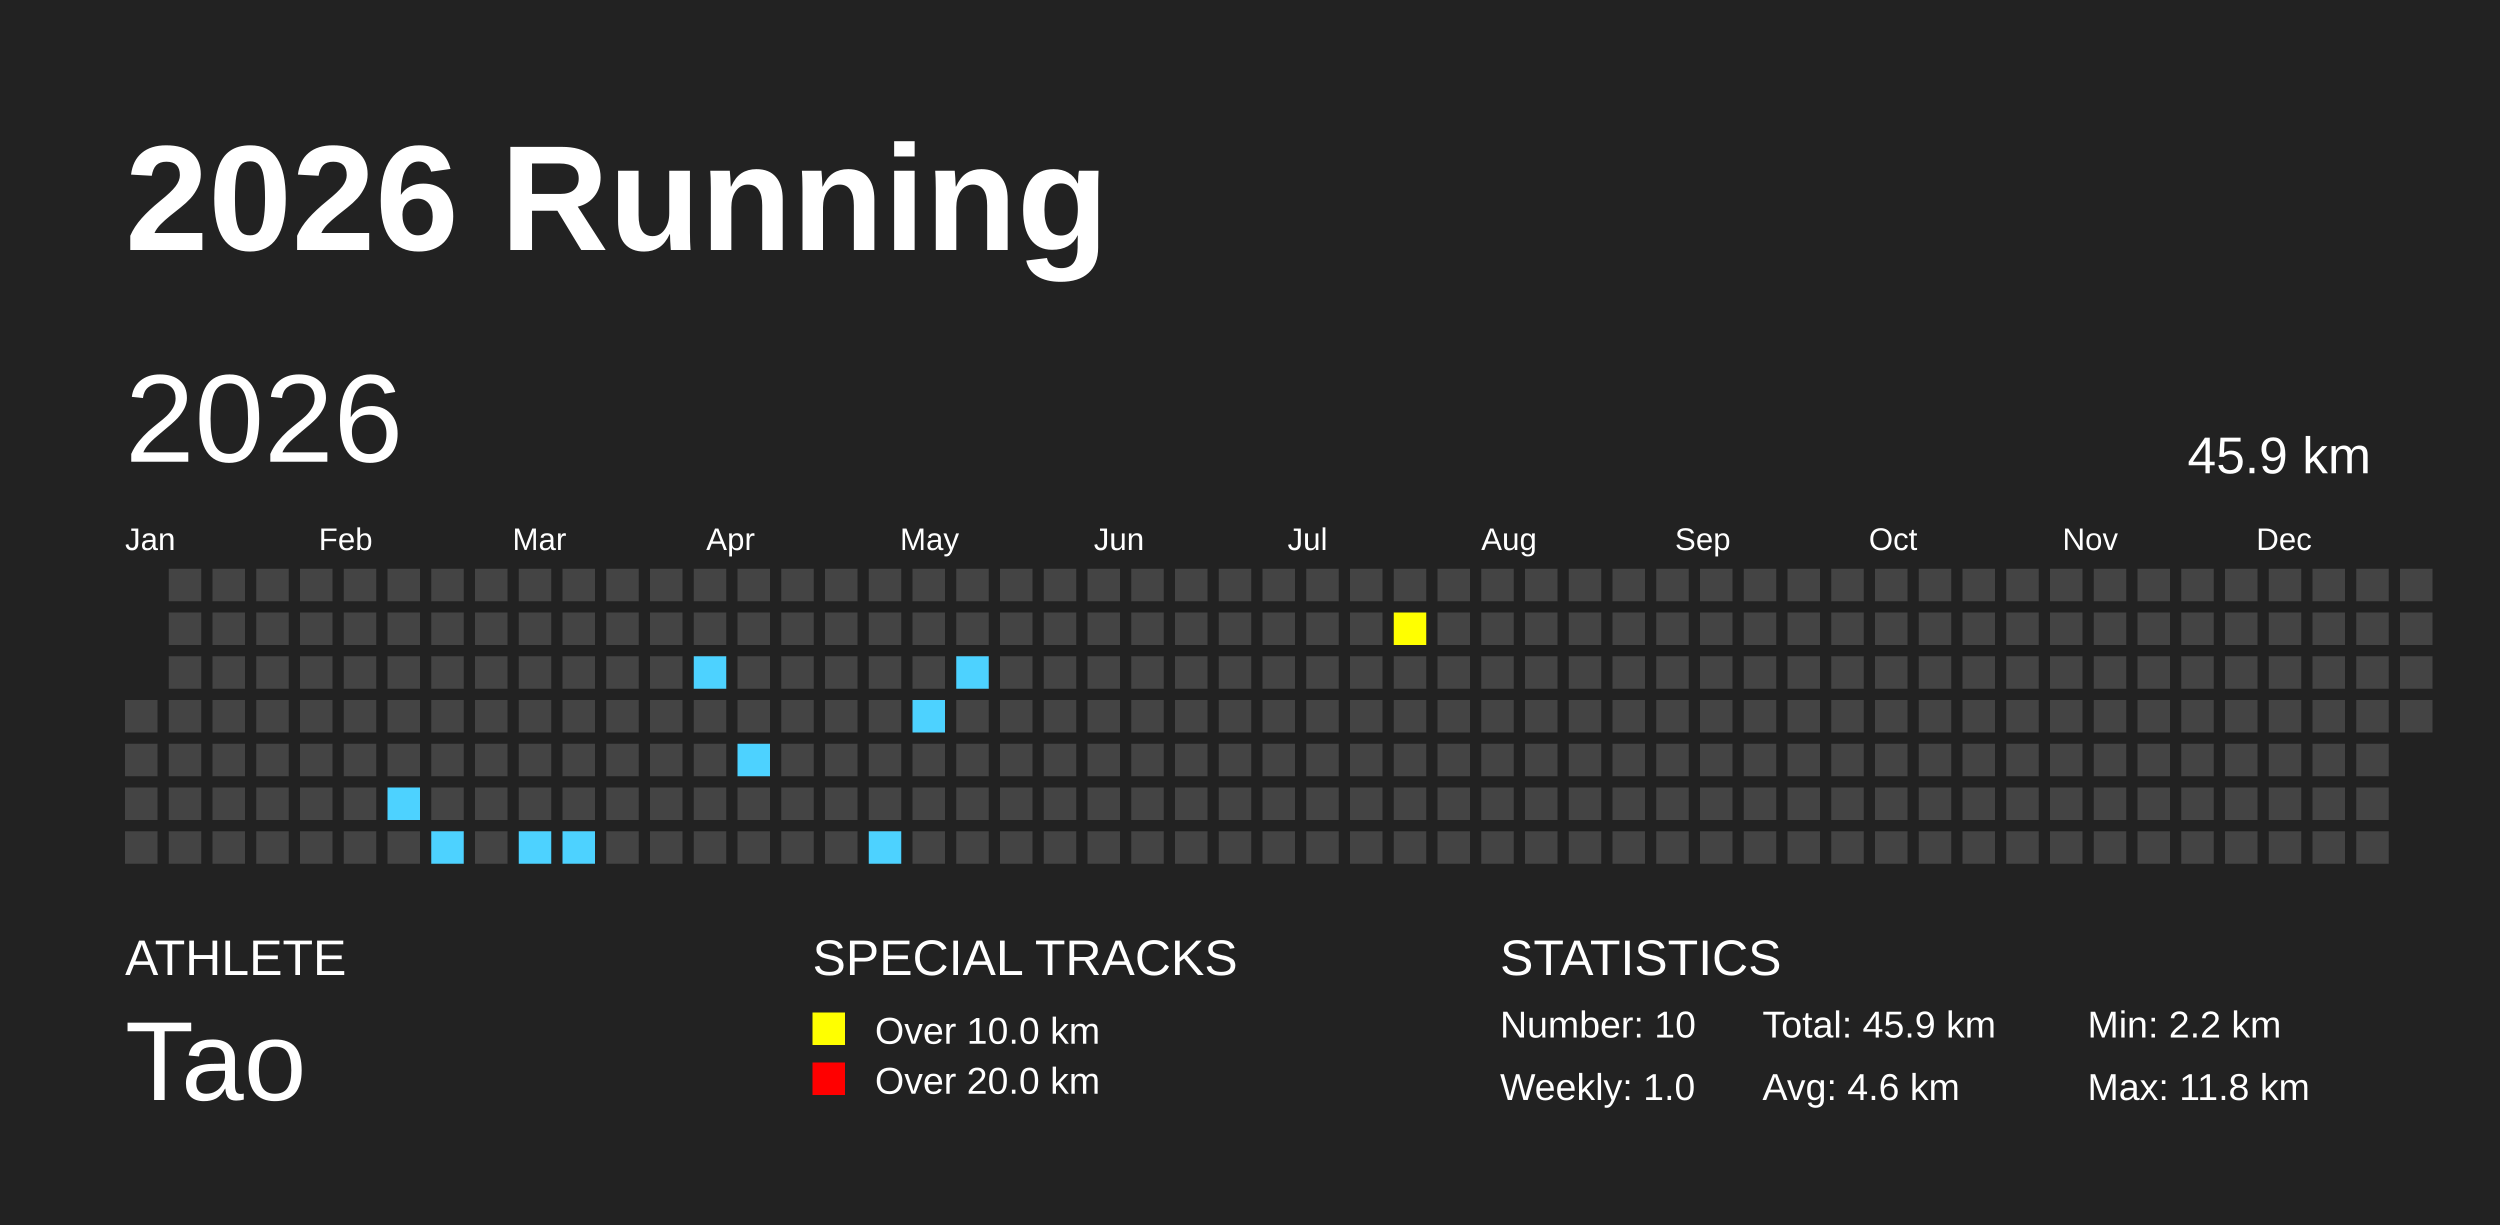
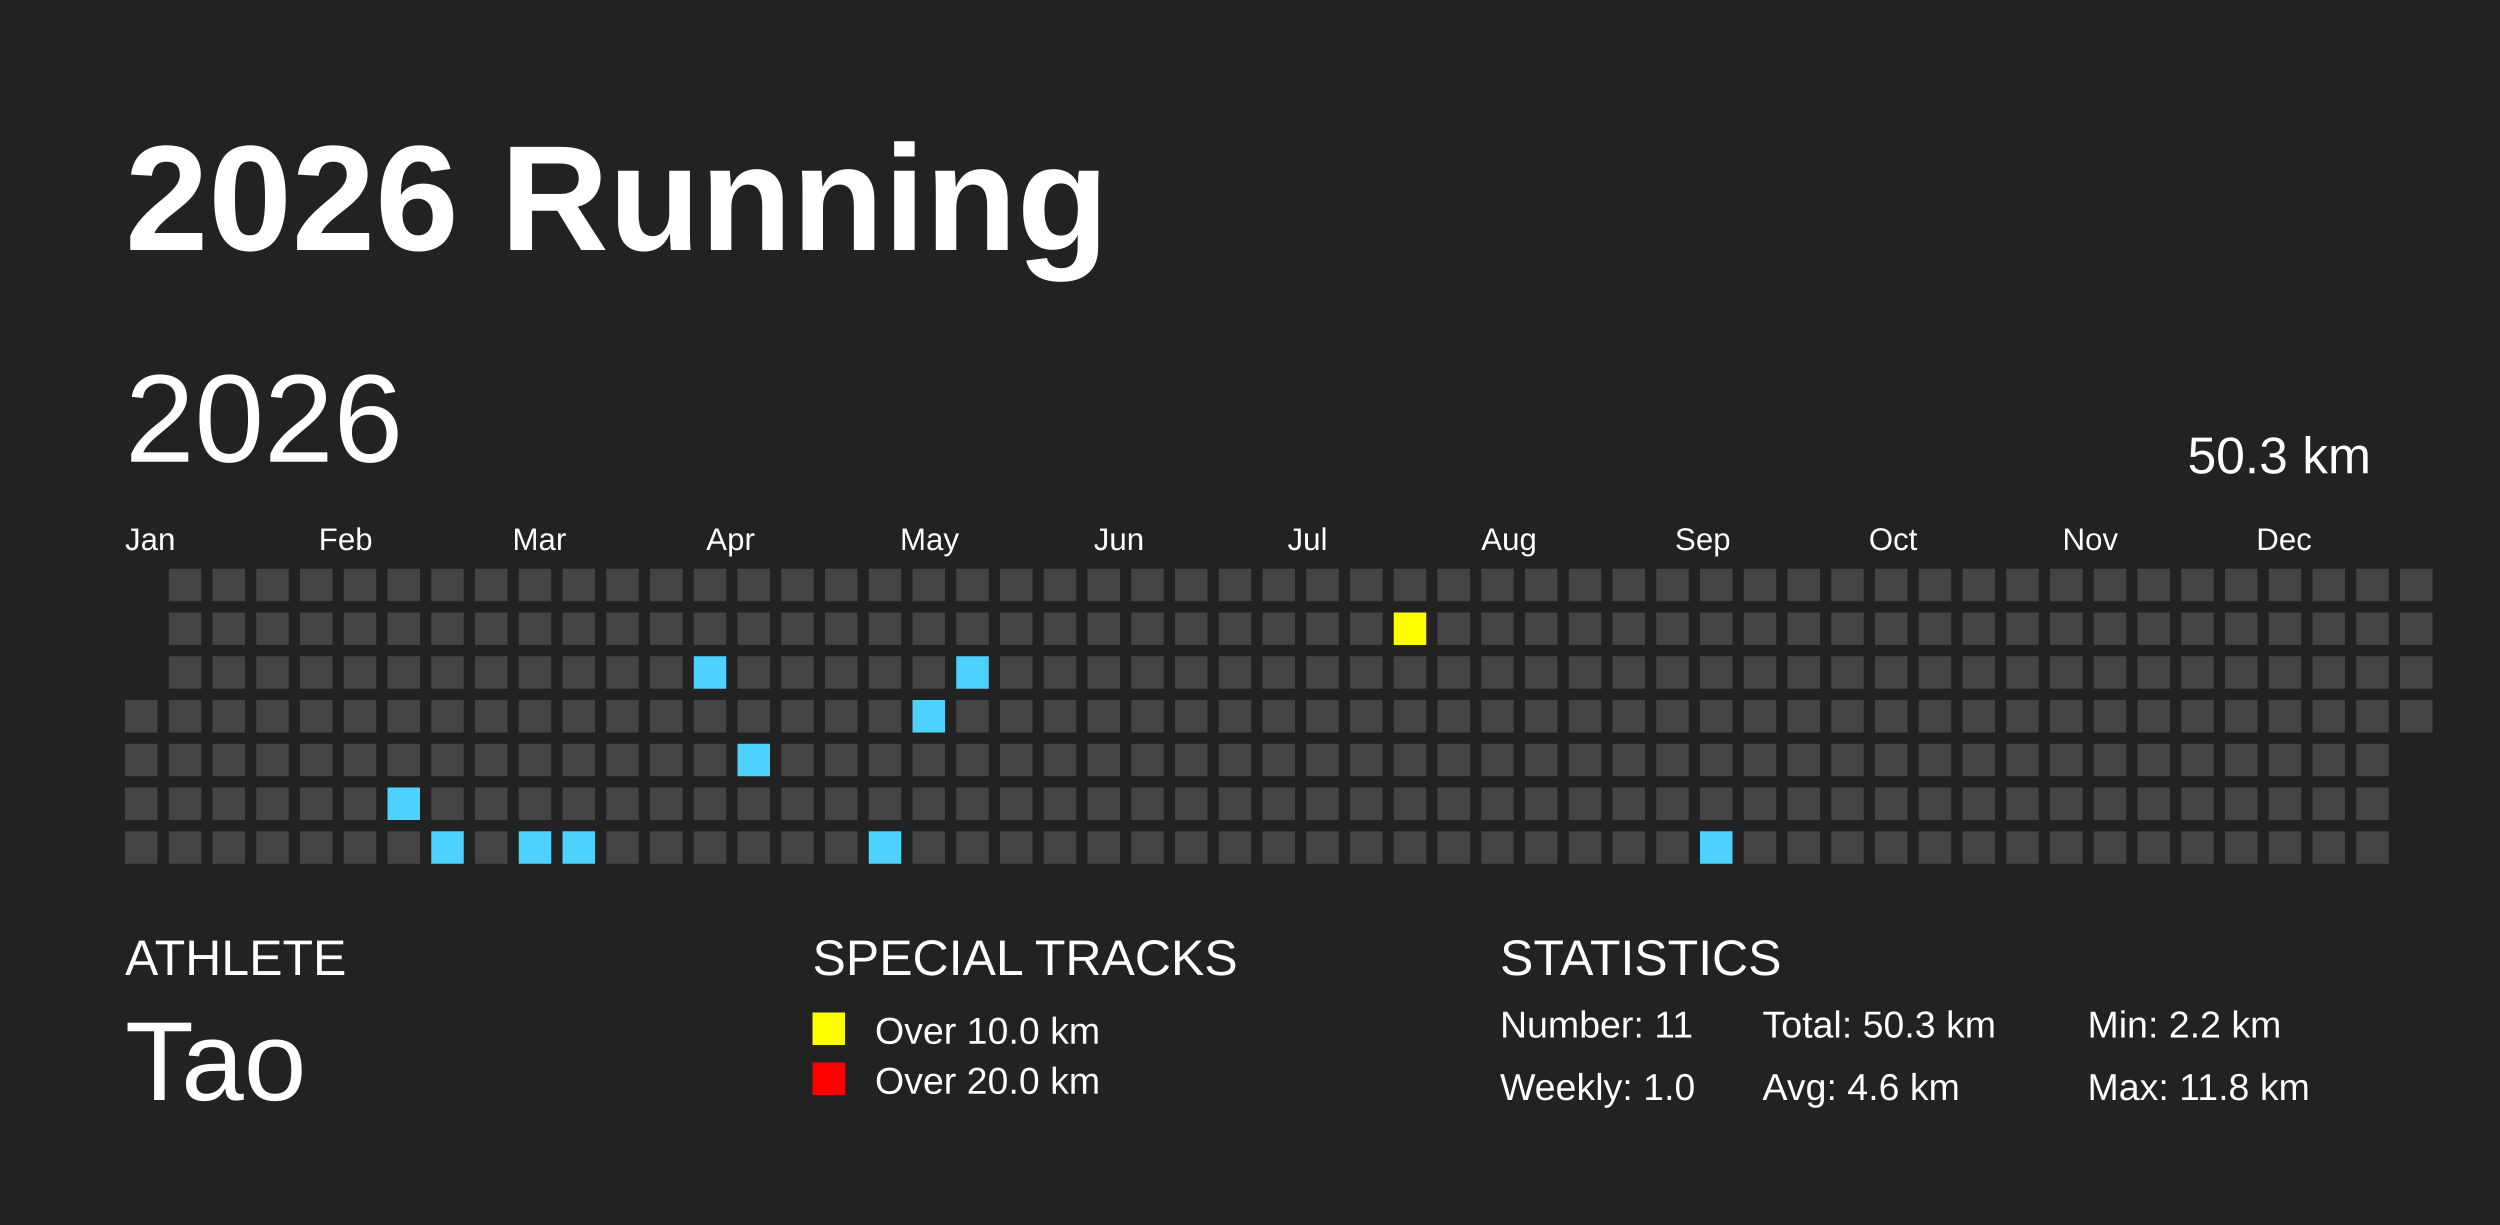
<svg xmlns="http://www.w3.org/2000/svg" baseProfile="full" height="98mm" version="1.1" viewBox="0,0,200,98" width="200mm">
  <defs />
  <rect fill="#222222" height="98" width="200" x="0" y="0" />
  <text fill="#FFFFFF" style="font-size:12px; font-family:Arial; font-weight:bold;" x="10" y="20">2026 Running</text>
  <text fill="#FFFFFF" style="font-size:4px; font-family:Arial" x="10" y="78">ATHLETE</text>
  <text fill="#FFFFFF" style="font-size:9px; font-family:Arial" x="10" y="88">Tao</text>
  <text fill="#FFFFFF" style="font-size:4px; font-family:Arial" x="65" y="78">SPECIAL TRACKS</text>
  <rect fill="yellow" height="2.6" width="2.6" x="65" y="81" />
  <text fill="#FFFFFF" style="font-size:3px; font-family:Arial" x="70" y="83.5">Over 10.0 km</text>
  <rect fill="red" height="2.6" width="2.6" x="65" y="85" />
  <text fill="#FFFFFF" style="font-size:3px; font-family:Arial" x="70" y="87.5">Over 20.0 km</text>
  <text fill="#FFFFFF" style="font-size:4px; font-family:Arial" x="120" y="78">STATISTICS</text>
-   <text fill="#FFFFFF" style="font-size:3px; font-family:Arial" x="120" y="83">Number: 10</text>
+   <text fill="#FFFFFF" style="font-size:3px; font-family:Arial" x="120" y="83">Number: 11</text>
  <text fill="#FFFFFF" style="font-size:3px; font-family:Arial" x="120" y="88">Weekly: 1.0</text>
-   <text fill="#FFFFFF" style="font-size:3px; font-family:Arial" x="141" y="83">Total: 45.9 km</text>
+   <text fill="#FFFFFF" style="font-size:3px; font-family:Arial" x="141" y="83">Total: 50.3 km</text>
  <text fill="#FFFFFF" style="font-size:3px; font-family:Arial" x="141" y="88">Avg: 4.6 km</text>
  <text fill="#FFFFFF" style="font-size:3px; font-family:Arial" x="167" y="83">Min: 2.2 km</text>
  <text fill="#FFFFFF" style="font-size:3px; font-family:Arial" x="167" y="88">Max: 11.8 km</text>
  <text dominant-baseline="hanging" fill="#FFFFFF" style="font-size:10.0px; font-family:Arial;" x="10" y="30">2026</text>
-   <text dominant-baseline="hanging" fill="#FFFFFF" style="font-size:4.125px; font-family:Arial;" x="175" y="35">45.9 km</text>
+   <text dominant-baseline="hanging" fill="#FFFFFF" style="font-size:4.125px; font-family:Arial;" x="175" y="35">50.3 km</text>
  <text fill="#FFFFFF" style="font-size:2.5px; font-family:Arial" x="10.0" y="44">Jan</text>
  <text fill="#FFFFFF" style="font-size:2.5px; font-family:Arial" x="25.5" y="44">Feb</text>
  <text fill="#FFFFFF" style="font-size:2.5px; font-family:Arial" x="41.0" y="44">Mar</text>
  <text fill="#FFFFFF" style="font-size:2.5px; font-family:Arial" x="56.5" y="44">Apr</text>
  <text fill="#FFFFFF" style="font-size:2.5px; font-family:Arial" x="72.0" y="44">May</text>
  <text fill="#FFFFFF" style="font-size:2.5px; font-family:Arial" x="87.5" y="44">Jun</text>
  <text fill="#FFFFFF" style="font-size:2.5px; font-family:Arial" x="103.0" y="44">Jul</text>
  <text fill="#FFFFFF" style="font-size:2.5px; font-family:Arial" x="118.5" y="44">Aug</text>
  <text fill="#FFFFFF" style="font-size:2.5px; font-family:Arial" x="134.0" y="44">Sep</text>
  <text fill="#FFFFFF" style="font-size:2.5px; font-family:Arial" x="149.5" y="44">Oct</text>
  <text fill="#FFFFFF" style="font-size:2.5px; font-family:Arial" x="165.0" y="44">Nov</text>
  <text fill="#FFFFFF" style="font-size:2.5px; font-family:Arial" x="180.5" y="44">Dec</text>
  <rect fill="#444444" height="2.6" width="2.6" x="10.0" y="56.0" />
  <rect fill="#444444" height="2.6" width="2.6" x="10.0" y="59.5" />
  <rect fill="#444444" height="2.6" width="2.6" x="10.0" y="63.0" />
  <rect fill="#444444" height="2.6" width="2.6" x="10.0" y="66.5" />
  <rect fill="#444444" height="2.6" width="2.6" x="13.5" y="45.5" />
  <rect fill="#444444" height="2.6" width="2.6" x="13.5" y="49.0" />
  <rect fill="#444444" height="2.6" width="2.6" x="13.5" y="52.5" />
  <rect fill="#444444" height="2.6" width="2.6" x="13.5" y="56.0" />
  <rect fill="#444444" height="2.6" width="2.6" x="13.5" y="59.5" />
  <rect fill="#444444" height="2.6" width="2.6" x="13.5" y="63.0" />
  <rect fill="#444444" height="2.6" width="2.6" x="13.5" y="66.5" />
  <rect fill="#444444" height="2.6" width="2.6" x="17.0" y="45.5" />
  <rect fill="#444444" height="2.6" width="2.6" x="17.0" y="49.0" />
  <rect fill="#444444" height="2.6" width="2.6" x="17.0" y="52.5" />
  <rect fill="#444444" height="2.6" width="2.6" x="17.0" y="56.0" />
  <rect fill="#444444" height="2.6" width="2.6" x="17.0" y="59.5" />
  <rect fill="#444444" height="2.6" width="2.6" x="17.0" y="63.0" />
  <rect fill="#444444" height="2.6" width="2.6" x="17.0" y="66.5" />
  <rect fill="#444444" height="2.6" width="2.6" x="20.5" y="45.5" />
  <rect fill="#444444" height="2.6" width="2.6" x="20.5" y="49.0" />
  <rect fill="#444444" height="2.6" width="2.6" x="20.5" y="52.5" />
  <rect fill="#444444" height="2.6" width="2.6" x="20.5" y="56.0" />
  <rect fill="#444444" height="2.6" width="2.6" x="20.5" y="59.5" />
  <rect fill="#444444" height="2.6" width="2.6" x="20.5" y="63.0" />
  <rect fill="#444444" height="2.6" width="2.6" x="20.5" y="66.5" />
  <rect fill="#444444" height="2.6" width="2.6" x="24.0" y="45.5" />
  <rect fill="#444444" height="2.6" width="2.6" x="24.0" y="49.0" />
  <rect fill="#444444" height="2.6" width="2.6" x="24.0" y="52.5" />
  <rect fill="#444444" height="2.6" width="2.6" x="24.0" y="56.0" />
  <rect fill="#444444" height="2.6" width="2.6" x="24.0" y="59.5" />
  <rect fill="#444444" height="2.6" width="2.6" x="24.0" y="63.0" />
  <rect fill="#444444" height="2.6" width="2.6" x="24.0" y="66.5" />
  <rect fill="#444444" height="2.6" width="2.6" x="27.5" y="45.5" />
  <rect fill="#444444" height="2.6" width="2.6" x="27.5" y="49.0" />
  <rect fill="#444444" height="2.6" width="2.6" x="27.5" y="52.5" />
  <rect fill="#444444" height="2.6" width="2.6" x="27.5" y="56.0" />
  <rect fill="#444444" height="2.6" width="2.6" x="27.5" y="59.5" />
  <rect fill="#444444" height="2.6" width="2.6" x="27.5" y="63.0" />
  <rect fill="#444444" height="2.6" width="2.6" x="27.5" y="66.5" />
  <rect fill="#444444" height="2.6" width="2.6" x="31.0" y="45.5" />
  <rect fill="#444444" height="2.6" width="2.6" x="31.0" y="49.0" />
  <rect fill="#444444" height="2.6" width="2.6" x="31.0" y="52.5" />
  <rect fill="#444444" height="2.6" width="2.6" x="31.0" y="56.0" />
  <rect fill="#444444" height="2.6" width="2.6" x="31.0" y="59.5" />
  <rect fill="#4DD2FF" height="2.6" width="2.6" x="31.0" y="63.0" />
  <rect fill="#444444" height="2.6" width="2.6" x="31.0" y="66.5" />
  <rect fill="#444444" height="2.6" width="2.6" x="34.5" y="45.5" />
  <rect fill="#444444" height="2.6" width="2.6" x="34.5" y="49.0" />
  <rect fill="#444444" height="2.6" width="2.6" x="34.5" y="52.5" />
  <rect fill="#444444" height="2.6" width="2.6" x="34.5" y="56.0" />
  <rect fill="#444444" height="2.6" width="2.6" x="34.5" y="59.5" />
  <rect fill="#444444" height="2.6" width="2.6" x="34.5" y="63.0" />
  <rect fill="#4DD2FF" height="2.6" width="2.6" x="34.5" y="66.5" />
  <rect fill="#444444" height="2.6" width="2.6" x="38.0" y="45.5" />
  <rect fill="#444444" height="2.6" width="2.6" x="38.0" y="49.0" />
  <rect fill="#444444" height="2.6" width="2.6" x="38.0" y="52.5" />
  <rect fill="#444444" height="2.6" width="2.6" x="38.0" y="56.0" />
  <rect fill="#444444" height="2.6" width="2.6" x="38.0" y="59.5" />
  <rect fill="#444444" height="2.6" width="2.6" x="38.0" y="63.0" />
  <rect fill="#444444" height="2.6" width="2.6" x="38.0" y="66.5" />
  <rect fill="#444444" height="2.6" width="2.6" x="41.5" y="45.5" />
  <rect fill="#444444" height="2.6" width="2.6" x="41.5" y="49.0" />
  <rect fill="#444444" height="2.6" width="2.6" x="41.5" y="52.5" />
  <rect fill="#444444" height="2.6" width="2.6" x="41.5" y="56.0" />
  <rect fill="#444444" height="2.6" width="2.6" x="41.5" y="59.5" />
  <rect fill="#444444" height="2.6" width="2.6" x="41.5" y="63.0" />
  <rect fill="#4DD2FF" height="2.6" width="2.6" x="41.5" y="66.5" />
  <rect fill="#444444" height="2.6" width="2.6" x="45.0" y="45.5" />
  <rect fill="#444444" height="2.6" width="2.6" x="45.0" y="49.0" />
  <rect fill="#444444" height="2.6" width="2.6" x="45.0" y="52.5" />
  <rect fill="#444444" height="2.6" width="2.6" x="45.0" y="56.0" />
  <rect fill="#444444" height="2.6" width="2.6" x="45.0" y="59.5" />
  <rect fill="#444444" height="2.6" width="2.6" x="45.0" y="63.0" />
  <rect fill="#4DD2FF" height="2.6" width="2.6" x="45.0" y="66.5" />
  <rect fill="#444444" height="2.6" width="2.6" x="48.5" y="45.5" />
  <rect fill="#444444" height="2.6" width="2.6" x="48.5" y="49.0" />
  <rect fill="#444444" height="2.6" width="2.6" x="48.5" y="52.5" />
  <rect fill="#444444" height="2.6" width="2.6" x="48.5" y="56.0" />
  <rect fill="#444444" height="2.6" width="2.6" x="48.5" y="59.5" />
  <rect fill="#444444" height="2.6" width="2.6" x="48.5" y="63.0" />
  <rect fill="#444444" height="2.6" width="2.6" x="48.5" y="66.5" />
  <rect fill="#444444" height="2.6" width="2.6" x="52.0" y="45.5" />
  <rect fill="#444444" height="2.6" width="2.6" x="52.0" y="49.0" />
  <rect fill="#444444" height="2.6" width="2.6" x="52.0" y="52.5" />
  <rect fill="#444444" height="2.6" width="2.6" x="52.0" y="56.0" />
  <rect fill="#444444" height="2.6" width="2.6" x="52.0" y="59.5" />
  <rect fill="#444444" height="2.6" width="2.6" x="52.0" y="63.0" />
  <rect fill="#444444" height="2.6" width="2.6" x="52.0" y="66.5" />
  <rect fill="#444444" height="2.6" width="2.6" x="55.5" y="45.5" />
  <rect fill="#444444" height="2.6" width="2.6" x="55.5" y="49.0" />
  <rect fill="#4DD2FF" height="2.6" width="2.6" x="55.5" y="52.5" />
  <rect fill="#444444" height="2.6" width="2.6" x="55.5" y="56.0" />
  <rect fill="#444444" height="2.6" width="2.6" x="55.5" y="59.5" />
  <rect fill="#444444" height="2.6" width="2.6" x="55.5" y="63.0" />
  <rect fill="#444444" height="2.6" width="2.6" x="55.5" y="66.5" />
  <rect fill="#444444" height="2.6" width="2.6" x="59.0" y="45.5" />
  <rect fill="#444444" height="2.6" width="2.6" x="59.0" y="49.0" />
  <rect fill="#444444" height="2.6" width="2.6" x="59.0" y="52.5" />
  <rect fill="#444444" height="2.6" width="2.6" x="59.0" y="56.0" />
  <rect fill="#4DD2FF" height="2.6" width="2.6" x="59.0" y="59.5" />
  <rect fill="#444444" height="2.6" width="2.6" x="59.0" y="63.0" />
  <rect fill="#444444" height="2.6" width="2.6" x="59.0" y="66.5" />
  <rect fill="#444444" height="2.6" width="2.6" x="62.5" y="45.5" />
  <rect fill="#444444" height="2.6" width="2.6" x="62.5" y="49.0" />
  <rect fill="#444444" height="2.6" width="2.6" x="62.5" y="52.5" />
  <rect fill="#444444" height="2.6" width="2.6" x="62.5" y="56.0" />
  <rect fill="#444444" height="2.6" width="2.6" x="62.5" y="59.5" />
  <rect fill="#444444" height="2.6" width="2.6" x="62.5" y="63.0" />
  <rect fill="#444444" height="2.6" width="2.6" x="62.5" y="66.5" />
  <rect fill="#444444" height="2.6" width="2.6" x="66.0" y="45.5" />
  <rect fill="#444444" height="2.6" width="2.6" x="66.0" y="49.0" />
  <rect fill="#444444" height="2.6" width="2.6" x="66.0" y="52.5" />
  <rect fill="#444444" height="2.6" width="2.6" x="66.0" y="56.0" />
  <rect fill="#444444" height="2.6" width="2.6" x="66.0" y="59.5" />
  <rect fill="#444444" height="2.6" width="2.6" x="66.0" y="63.0" />
  <rect fill="#444444" height="2.6" width="2.6" x="66.0" y="66.5" />
  <rect fill="#444444" height="2.6" width="2.6" x="69.5" y="45.5" />
  <rect fill="#444444" height="2.6" width="2.6" x="69.5" y="49.0" />
  <rect fill="#444444" height="2.6" width="2.6" x="69.5" y="52.5" />
  <rect fill="#444444" height="2.6" width="2.6" x="69.5" y="56.0" />
  <rect fill="#444444" height="2.6" width="2.6" x="69.5" y="59.5" />
  <rect fill="#444444" height="2.6" width="2.6" x="69.5" y="63.0" />
  <rect fill="#4DD2FF" height="2.6" width="2.6" x="69.5" y="66.5" />
  <rect fill="#444444" height="2.6" width="2.6" x="73.0" y="45.5" />
  <rect fill="#444444" height="2.6" width="2.6" x="73.0" y="49.0" />
  <rect fill="#444444" height="2.6" width="2.6" x="73.0" y="52.5" />
  <rect fill="#4DD2FF" height="2.6" width="2.6" x="73.0" y="56.0" />
  <rect fill="#444444" height="2.6" width="2.6" x="73.0" y="59.5" />
  <rect fill="#444444" height="2.6" width="2.6" x="73.0" y="63.0" />
  <rect fill="#444444" height="2.6" width="2.6" x="73.0" y="66.5" />
  <rect fill="#444444" height="2.6" width="2.6" x="76.5" y="45.5" />
  <rect fill="#444444" height="2.6" width="2.6" x="76.5" y="49.0" />
  <rect fill="#4DD2FF" height="2.6" width="2.6" x="76.5" y="52.5" />
  <rect fill="#444444" height="2.6" width="2.6" x="76.5" y="56.0" />
  <rect fill="#444444" height="2.6" width="2.6" x="76.5" y="59.5" />
  <rect fill="#444444" height="2.6" width="2.6" x="76.5" y="63.0" />
  <rect fill="#444444" height="2.6" width="2.6" x="76.5" y="66.5" />
  <rect fill="#444444" height="2.6" width="2.6" x="80.0" y="45.5" />
  <rect fill="#444444" height="2.6" width="2.6" x="80.0" y="49.0" />
  <rect fill="#444444" height="2.6" width="2.6" x="80.0" y="52.5" />
  <rect fill="#444444" height="2.6" width="2.6" x="80.0" y="56.0" />
  <rect fill="#444444" height="2.6" width="2.6" x="80.0" y="59.5" />
  <rect fill="#444444" height="2.6" width="2.6" x="80.0" y="63.0" />
  <rect fill="#444444" height="2.6" width="2.6" x="80.0" y="66.5" />
  <rect fill="#444444" height="2.6" width="2.6" x="83.5" y="45.5" />
  <rect fill="#444444" height="2.6" width="2.6" x="83.5" y="49.0" />
  <rect fill="#444444" height="2.6" width="2.6" x="83.5" y="52.5" />
  <rect fill="#444444" height="2.6" width="2.6" x="83.5" y="56.0" />
  <rect fill="#444444" height="2.6" width="2.6" x="83.5" y="59.5" />
  <rect fill="#444444" height="2.6" width="2.6" x="83.5" y="63.0" />
  <rect fill="#444444" height="2.6" width="2.6" x="83.5" y="66.5" />
  <rect fill="#444444" height="2.6" width="2.6" x="87.0" y="45.5" />
  <rect fill="#444444" height="2.6" width="2.6" x="87.0" y="49.0" />
  <rect fill="#444444" height="2.6" width="2.6" x="87.0" y="52.5" />
  <rect fill="#444444" height="2.6" width="2.6" x="87.0" y="56.0" />
  <rect fill="#444444" height="2.6" width="2.6" x="87.0" y="59.5" />
  <rect fill="#444444" height="2.6" width="2.6" x="87.0" y="63.0" />
  <rect fill="#444444" height="2.6" width="2.6" x="87.0" y="66.5" />
  <rect fill="#444444" height="2.6" width="2.6" x="90.5" y="45.5" />
  <rect fill="#444444" height="2.6" width="2.6" x="90.5" y="49.0" />
  <rect fill="#444444" height="2.6" width="2.6" x="90.5" y="52.5" />
  <rect fill="#444444" height="2.6" width="2.6" x="90.5" y="56.0" />
  <rect fill="#444444" height="2.6" width="2.6" x="90.5" y="59.5" />
  <rect fill="#444444" height="2.6" width="2.6" x="90.5" y="63.0" />
  <rect fill="#444444" height="2.6" width="2.6" x="90.5" y="66.5" />
  <rect fill="#444444" height="2.6" width="2.6" x="94.0" y="45.5" />
  <rect fill="#444444" height="2.6" width="2.6" x="94.0" y="49.0" />
  <rect fill="#444444" height="2.6" width="2.6" x="94.0" y="52.5" />
  <rect fill="#444444" height="2.6" width="2.6" x="94.0" y="56.0" />
  <rect fill="#444444" height="2.6" width="2.6" x="94.0" y="59.5" />
  <rect fill="#444444" height="2.6" width="2.6" x="94.0" y="63.0" />
  <rect fill="#444444" height="2.6" width="2.6" x="94.0" y="66.5" />
  <rect fill="#444444" height="2.6" width="2.6" x="97.5" y="45.5" />
  <rect fill="#444444" height="2.6" width="2.6" x="97.5" y="49.0" />
  <rect fill="#444444" height="2.6" width="2.6" x="97.5" y="52.5" />
  <rect fill="#444444" height="2.6" width="2.6" x="97.5" y="56.0" />
  <rect fill="#444444" height="2.6" width="2.6" x="97.5" y="59.5" />
  <rect fill="#444444" height="2.6" width="2.6" x="97.5" y="63.0" />
  <rect fill="#444444" height="2.6" width="2.6" x="97.5" y="66.5" />
  <rect fill="#444444" height="2.6" width="2.6" x="101.0" y="45.5" />
  <rect fill="#444444" height="2.6" width="2.6" x="101.0" y="49.0" />
  <rect fill="#444444" height="2.6" width="2.6" x="101.0" y="52.5" />
  <rect fill="#444444" height="2.6" width="2.6" x="101.0" y="56.0" />
  <rect fill="#444444" height="2.6" width="2.6" x="101.0" y="59.5" />
  <rect fill="#444444" height="2.6" width="2.6" x="101.0" y="63.0" />
  <rect fill="#444444" height="2.6" width="2.6" x="101.0" y="66.5" />
  <rect fill="#444444" height="2.6" width="2.6" x="104.5" y="45.5" />
  <rect fill="#444444" height="2.6" width="2.6" x="104.5" y="49.0" />
  <rect fill="#444444" height="2.6" width="2.6" x="104.5" y="52.5" />
  <rect fill="#444444" height="2.6" width="2.6" x="104.5" y="56.0" />
  <rect fill="#444444" height="2.6" width="2.6" x="104.5" y="59.5" />
  <rect fill="#444444" height="2.6" width="2.6" x="104.5" y="63.0" />
  <rect fill="#444444" height="2.6" width="2.6" x="104.5" y="66.5" />
  <rect fill="#444444" height="2.6" width="2.6" x="108.0" y="45.5" />
  <rect fill="#444444" height="2.6" width="2.6" x="108.0" y="49.0" />
  <rect fill="#444444" height="2.6" width="2.6" x="108.0" y="52.5" />
  <rect fill="#444444" height="2.6" width="2.6" x="108.0" y="56.0" />
  <rect fill="#444444" height="2.6" width="2.6" x="108.0" y="59.5" />
  <rect fill="#444444" height="2.6" width="2.6" x="108.0" y="63.0" />
  <rect fill="#444444" height="2.6" width="2.6" x="108.0" y="66.5" />
  <rect fill="#444444" height="2.6" width="2.6" x="111.5" y="45.5" />
  <rect fill="yellow" height="2.6" width="2.6" x="111.5" y="49.0" />
  <rect fill="#444444" height="2.6" width="2.6" x="111.5" y="52.5" />
  <rect fill="#444444" height="2.6" width="2.6" x="111.5" y="56.0" />
  <rect fill="#444444" height="2.6" width="2.6" x="111.5" y="59.5" />
  <rect fill="#444444" height="2.6" width="2.6" x="111.5" y="63.0" />
  <rect fill="#444444" height="2.6" width="2.6" x="111.5" y="66.5" />
  <rect fill="#444444" height="2.6" width="2.6" x="115.0" y="45.5" />
  <rect fill="#444444" height="2.6" width="2.6" x="115.0" y="49.0" />
  <rect fill="#444444" height="2.6" width="2.6" x="115.0" y="52.5" />
  <rect fill="#444444" height="2.6" width="2.6" x="115.0" y="56.0" />
  <rect fill="#444444" height="2.6" width="2.6" x="115.0" y="59.5" />
  <rect fill="#444444" height="2.6" width="2.6" x="115.0" y="63.0" />
  <rect fill="#444444" height="2.6" width="2.6" x="115.0" y="66.5" />
  <rect fill="#444444" height="2.6" width="2.6" x="118.5" y="45.5" />
  <rect fill="#444444" height="2.6" width="2.6" x="118.5" y="49.0" />
  <rect fill="#444444" height="2.6" width="2.6" x="118.5" y="52.5" />
  <rect fill="#444444" height="2.6" width="2.6" x="118.5" y="56.0" />
  <rect fill="#444444" height="2.6" width="2.6" x="118.5" y="59.5" />
  <rect fill="#444444" height="2.6" width="2.6" x="118.5" y="63.0" />
  <rect fill="#444444" height="2.6" width="2.6" x="118.5" y="66.5" />
  <rect fill="#444444" height="2.6" width="2.6" x="122.0" y="45.5" />
  <rect fill="#444444" height="2.6" width="2.6" x="122.0" y="49.0" />
  <rect fill="#444444" height="2.6" width="2.6" x="122.0" y="52.5" />
  <rect fill="#444444" height="2.6" width="2.6" x="122.0" y="56.0" />
  <rect fill="#444444" height="2.6" width="2.6" x="122.0" y="59.5" />
  <rect fill="#444444" height="2.6" width="2.6" x="122.0" y="63.0" />
  <rect fill="#444444" height="2.6" width="2.6" x="122.0" y="66.5" />
  <rect fill="#444444" height="2.6" width="2.6" x="125.5" y="45.5" />
  <rect fill="#444444" height="2.6" width="2.6" x="125.5" y="49.0" />
  <rect fill="#444444" height="2.6" width="2.6" x="125.5" y="52.5" />
  <rect fill="#444444" height="2.6" width="2.6" x="125.5" y="56.0" />
  <rect fill="#444444" height="2.6" width="2.6" x="125.5" y="59.5" />
  <rect fill="#444444" height="2.6" width="2.6" x="125.5" y="63.0" />
  <rect fill="#444444" height="2.6" width="2.6" x="125.5" y="66.5" />
  <rect fill="#444444" height="2.6" width="2.6" x="129.0" y="45.5" />
  <rect fill="#444444" height="2.6" width="2.6" x="129.0" y="49.0" />
  <rect fill="#444444" height="2.6" width="2.6" x="129.0" y="52.5" />
  <rect fill="#444444" height="2.6" width="2.6" x="129.0" y="56.0" />
  <rect fill="#444444" height="2.6" width="2.6" x="129.0" y="59.5" />
  <rect fill="#444444" height="2.6" width="2.6" x="129.0" y="63.0" />
  <rect fill="#444444" height="2.6" width="2.6" x="129.0" y="66.5" />
  <rect fill="#444444" height="2.6" width="2.6" x="132.5" y="45.5" />
  <rect fill="#444444" height="2.6" width="2.6" x="132.5" y="49.0" />
  <rect fill="#444444" height="2.6" width="2.6" x="132.5" y="52.5" />
  <rect fill="#444444" height="2.6" width="2.6" x="132.5" y="56.0" />
  <rect fill="#444444" height="2.6" width="2.6" x="132.5" y="59.5" />
  <rect fill="#444444" height="2.6" width="2.6" x="132.5" y="63.0" />
  <rect fill="#444444" height="2.6" width="2.6" x="132.5" y="66.5" />
  <rect fill="#444444" height="2.6" width="2.6" x="136.0" y="45.5" />
  <rect fill="#444444" height="2.6" width="2.6" x="136.0" y="49.0" />
  <rect fill="#444444" height="2.6" width="2.6" x="136.0" y="52.5" />
  <rect fill="#444444" height="2.6" width="2.6" x="136.0" y="56.0" />
  <rect fill="#444444" height="2.6" width="2.6" x="136.0" y="59.5" />
  <rect fill="#444444" height="2.6" width="2.6" x="136.0" y="63.0" />
-   <rect fill="#444444" height="2.6" width="2.6" x="136.0" y="66.5" />
+   <rect fill="#4DD2FF" height="2.6" width="2.6" x="136.0" y="66.5" />
  <rect fill="#444444" height="2.6" width="2.6" x="139.5" y="45.5" />
  <rect fill="#444444" height="2.6" width="2.6" x="139.5" y="49.0" />
  <rect fill="#444444" height="2.6" width="2.6" x="139.5" y="52.5" />
  <rect fill="#444444" height="2.6" width="2.6" x="139.5" y="56.0" />
  <rect fill="#444444" height="2.6" width="2.6" x="139.5" y="59.5" />
  <rect fill="#444444" height="2.6" width="2.6" x="139.5" y="63.0" />
  <rect fill="#444444" height="2.6" width="2.6" x="139.5" y="66.5" />
  <rect fill="#444444" height="2.6" width="2.6" x="143.0" y="45.5" />
  <rect fill="#444444" height="2.6" width="2.6" x="143.0" y="49.0" />
  <rect fill="#444444" height="2.6" width="2.6" x="143.0" y="52.5" />
  <rect fill="#444444" height="2.6" width="2.6" x="143.0" y="56.0" />
  <rect fill="#444444" height="2.6" width="2.6" x="143.0" y="59.5" />
  <rect fill="#444444" height="2.6" width="2.6" x="143.0" y="63.0" />
  <rect fill="#444444" height="2.6" width="2.6" x="143.0" y="66.5" />
  <rect fill="#444444" height="2.6" width="2.6" x="146.5" y="45.5" />
  <rect fill="#444444" height="2.6" width="2.6" x="146.5" y="49.0" />
  <rect fill="#444444" height="2.6" width="2.6" x="146.5" y="52.5" />
  <rect fill="#444444" height="2.6" width="2.6" x="146.5" y="56.0" />
  <rect fill="#444444" height="2.6" width="2.6" x="146.5" y="59.5" />
  <rect fill="#444444" height="2.6" width="2.6" x="146.5" y="63.0" />
  <rect fill="#444444" height="2.6" width="2.6" x="146.5" y="66.5" />
  <rect fill="#444444" height="2.6" width="2.6" x="150.0" y="45.5" />
  <rect fill="#444444" height="2.6" width="2.6" x="150.0" y="49.0" />
  <rect fill="#444444" height="2.6" width="2.6" x="150.0" y="52.5" />
  <rect fill="#444444" height="2.6" width="2.6" x="150.0" y="56.0" />
  <rect fill="#444444" height="2.6" width="2.6" x="150.0" y="59.5" />
  <rect fill="#444444" height="2.6" width="2.6" x="150.0" y="63.0" />
  <rect fill="#444444" height="2.6" width="2.6" x="150.0" y="66.5" />
  <rect fill="#444444" height="2.6" width="2.6" x="153.5" y="45.5" />
  <rect fill="#444444" height="2.6" width="2.6" x="153.5" y="49.0" />
  <rect fill="#444444" height="2.6" width="2.6" x="153.5" y="52.5" />
  <rect fill="#444444" height="2.6" width="2.6" x="153.5" y="56.0" />
  <rect fill="#444444" height="2.6" width="2.6" x="153.5" y="59.5" />
  <rect fill="#444444" height="2.6" width="2.6" x="153.5" y="63.0" />
  <rect fill="#444444" height="2.6" width="2.6" x="153.5" y="66.5" />
  <rect fill="#444444" height="2.6" width="2.6" x="157.0" y="45.5" />
  <rect fill="#444444" height="2.6" width="2.6" x="157.0" y="49.0" />
  <rect fill="#444444" height="2.6" width="2.6" x="157.0" y="52.5" />
  <rect fill="#444444" height="2.6" width="2.6" x="157.0" y="56.0" />
  <rect fill="#444444" height="2.6" width="2.6" x="157.0" y="59.5" />
  <rect fill="#444444" height="2.6" width="2.6" x="157.0" y="63.0" />
  <rect fill="#444444" height="2.6" width="2.6" x="157.0" y="66.5" />
  <rect fill="#444444" height="2.6" width="2.6" x="160.5" y="45.5" />
  <rect fill="#444444" height="2.6" width="2.6" x="160.5" y="49.0" />
  <rect fill="#444444" height="2.6" width="2.6" x="160.5" y="52.5" />
  <rect fill="#444444" height="2.6" width="2.6" x="160.5" y="56.0" />
  <rect fill="#444444" height="2.6" width="2.6" x="160.5" y="59.5" />
  <rect fill="#444444" height="2.6" width="2.6" x="160.5" y="63.0" />
  <rect fill="#444444" height="2.6" width="2.6" x="160.5" y="66.5" />
  <rect fill="#444444" height="2.6" width="2.6" x="164.0" y="45.5" />
  <rect fill="#444444" height="2.6" width="2.6" x="164.0" y="49.0" />
  <rect fill="#444444" height="2.6" width="2.6" x="164.0" y="52.5" />
  <rect fill="#444444" height="2.6" width="2.6" x="164.0" y="56.0" />
  <rect fill="#444444" height="2.6" width="2.6" x="164.0" y="59.5" />
  <rect fill="#444444" height="2.6" width="2.6" x="164.0" y="63.0" />
  <rect fill="#444444" height="2.6" width="2.6" x="164.0" y="66.5" />
  <rect fill="#444444" height="2.6" width="2.6" x="167.5" y="45.5" />
  <rect fill="#444444" height="2.6" width="2.6" x="167.5" y="49.0" />
  <rect fill="#444444" height="2.6" width="2.6" x="167.5" y="52.5" />
  <rect fill="#444444" height="2.6" width="2.6" x="167.5" y="56.0" />
  <rect fill="#444444" height="2.6" width="2.6" x="167.5" y="59.5" />
  <rect fill="#444444" height="2.6" width="2.6" x="167.5" y="63.0" />
  <rect fill="#444444" height="2.6" width="2.6" x="167.5" y="66.5" />
  <rect fill="#444444" height="2.6" width="2.6" x="171.0" y="45.5" />
  <rect fill="#444444" height="2.6" width="2.6" x="171.0" y="49.0" />
  <rect fill="#444444" height="2.6" width="2.6" x="171.0" y="52.5" />
  <rect fill="#444444" height="2.6" width="2.6" x="171.0" y="56.0" />
  <rect fill="#444444" height="2.6" width="2.6" x="171.0" y="59.5" />
  <rect fill="#444444" height="2.6" width="2.6" x="171.0" y="63.0" />
  <rect fill="#444444" height="2.6" width="2.6" x="171.0" y="66.5" />
  <rect fill="#444444" height="2.6" width="2.6" x="174.5" y="45.5" />
  <rect fill="#444444" height="2.6" width="2.6" x="174.5" y="49.0" />
  <rect fill="#444444" height="2.6" width="2.6" x="174.5" y="52.5" />
  <rect fill="#444444" height="2.6" width="2.6" x="174.5" y="56.0" />
  <rect fill="#444444" height="2.6" width="2.6" x="174.5" y="59.5" />
  <rect fill="#444444" height="2.6" width="2.6" x="174.5" y="63.0" />
  <rect fill="#444444" height="2.6" width="2.6" x="174.5" y="66.5" />
  <rect fill="#444444" height="2.6" width="2.6" x="178.0" y="45.5" />
  <rect fill="#444444" height="2.6" width="2.6" x="178.0" y="49.0" />
  <rect fill="#444444" height="2.6" width="2.6" x="178.0" y="52.5" />
  <rect fill="#444444" height="2.6" width="2.6" x="178.0" y="56.0" />
  <rect fill="#444444" height="2.6" width="2.6" x="178.0" y="59.5" />
  <rect fill="#444444" height="2.6" width="2.6" x="178.0" y="63.0" />
  <rect fill="#444444" height="2.6" width="2.6" x="178.0" y="66.5" />
  <rect fill="#444444" height="2.6" width="2.6" x="181.5" y="45.5" />
  <rect fill="#444444" height="2.6" width="2.6" x="181.5" y="49.0" />
  <rect fill="#444444" height="2.6" width="2.6" x="181.5" y="52.5" />
  <rect fill="#444444" height="2.6" width="2.6" x="181.5" y="56.0" />
  <rect fill="#444444" height="2.6" width="2.6" x="181.5" y="59.5" />
  <rect fill="#444444" height="2.6" width="2.6" x="181.5" y="63.0" />
  <rect fill="#444444" height="2.6" width="2.6" x="181.5" y="66.5" />
  <rect fill="#444444" height="2.6" width="2.6" x="185.0" y="45.5" />
  <rect fill="#444444" height="2.6" width="2.6" x="185.0" y="49.0" />
  <rect fill="#444444" height="2.6" width="2.6" x="185.0" y="52.5" />
  <rect fill="#444444" height="2.6" width="2.6" x="185.0" y="56.0" />
  <rect fill="#444444" height="2.6" width="2.6" x="185.0" y="59.5" />
  <rect fill="#444444" height="2.6" width="2.6" x="185.0" y="63.0" />
  <rect fill="#444444" height="2.6" width="2.6" x="185.0" y="66.5" />
  <rect fill="#444444" height="2.6" width="2.6" x="188.5" y="45.5" />
  <rect fill="#444444" height="2.6" width="2.6" x="188.5" y="49.0" />
  <rect fill="#444444" height="2.6" width="2.6" x="188.5" y="52.5" />
  <rect fill="#444444" height="2.6" width="2.6" x="188.5" y="56.0" />
  <rect fill="#444444" height="2.6" width="2.6" x="188.5" y="59.5" />
  <rect fill="#444444" height="2.6" width="2.6" x="188.5" y="63.0" />
  <rect fill="#444444" height="2.6" width="2.6" x="188.5" y="66.5" />
  <rect fill="#444444" height="2.6" width="2.6" x="192.0" y="45.5" />
  <rect fill="#444444" height="2.6" width="2.6" x="192.0" y="49.0" />
  <rect fill="#444444" height="2.6" width="2.6" x="192.0" y="52.5" />
  <rect fill="#444444" height="2.6" width="2.6" x="192.0" y="56.0" />
</svg>
